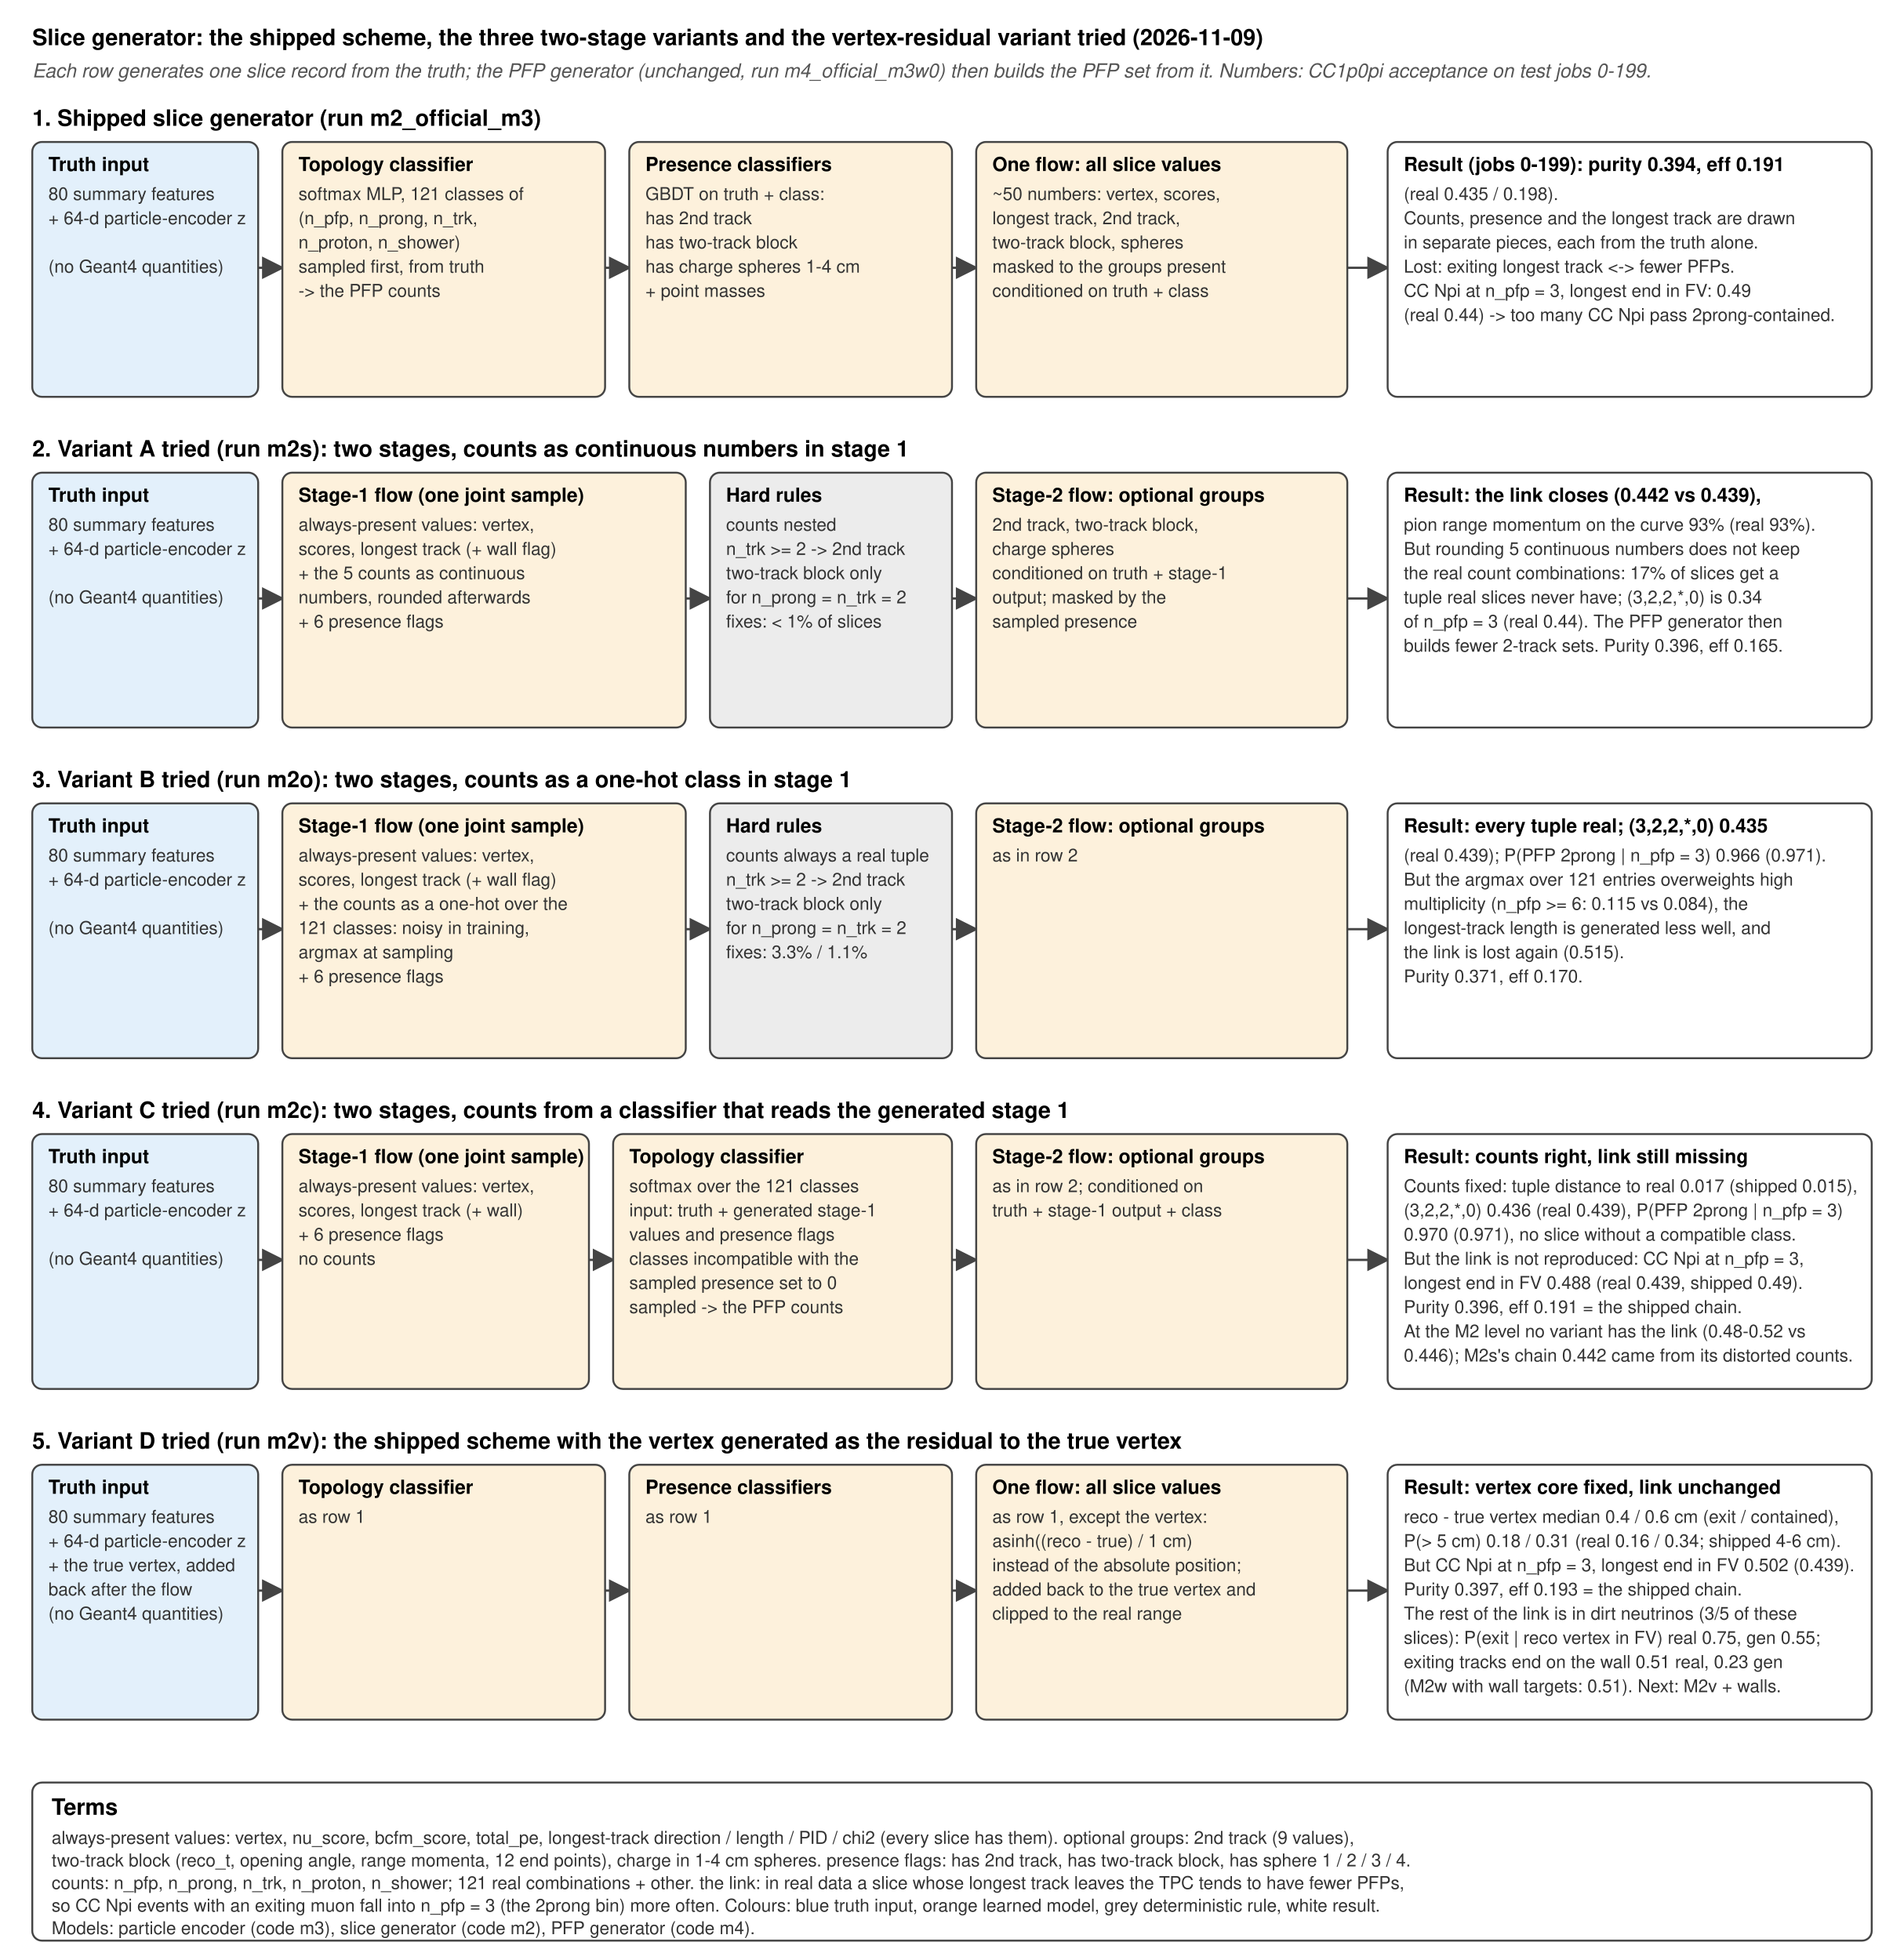
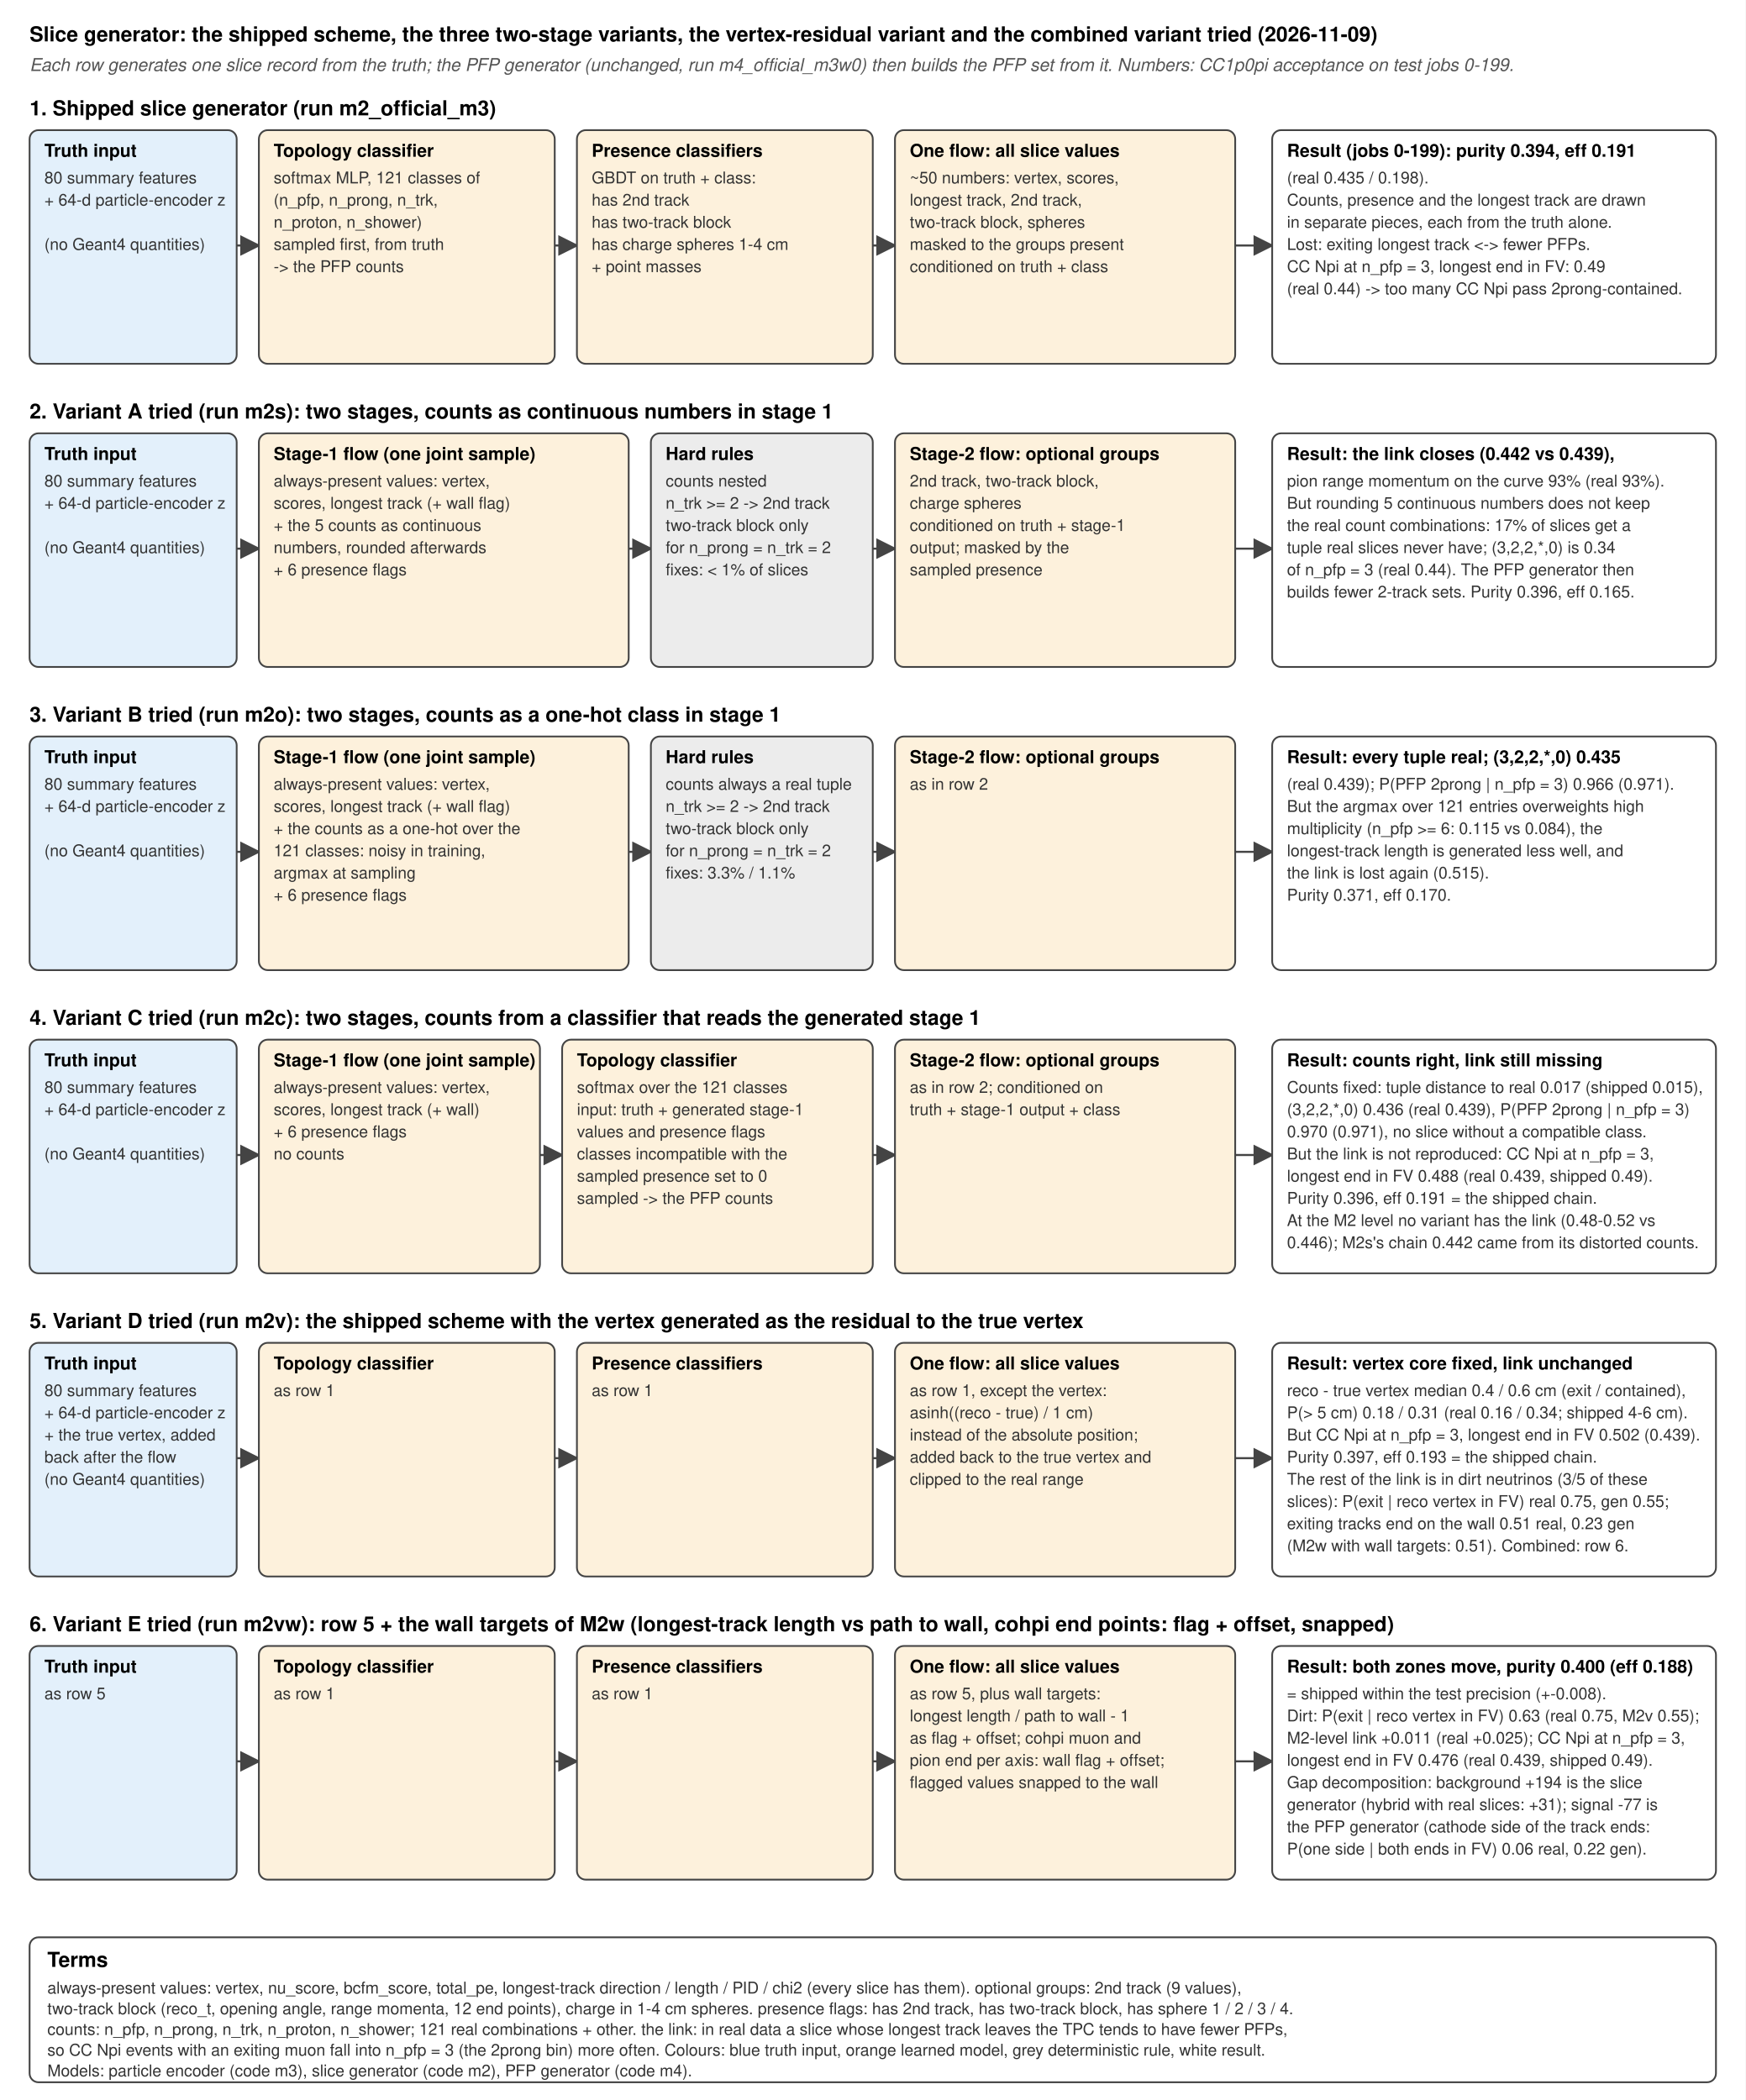
- <svg xmlns="http://www.w3.org/2000/svg" width="1180" height="1215" viewBox="0 0 1180 1215" font-family="Helvetica, Arial, sans-serif" font-size="13">
-   <rect width="1180" height="1215" fill="#fff" />
+ <svg xmlns="http://www.w3.org/2000/svg" width="1180" height="1420" viewBox="0 0 1180 1420" font-family="Helvetica, Arial, sans-serif" font-size="13">
+   <rect width="1180" height="1420" fill="#fff" />
  <defs>
    <marker id="arr" markerWidth="10" markerHeight="10" refX="9" refY="5" orient="auto">
      <path d="M0,0 L10,5 L0,10 z" fill="#444" />
    </marker>
  </defs>
  <style>.box{stroke:#444;stroke-width:1.2;rx:6}.in{fill:#e3f0fb}.model{fill:#fdf1dc}.rule{fill:#ececec}.res{fill:#fff}.prop{fill:#fffbe6}
.h{font-weight:bold;font-size:14px}.b{font-weight:bold;font-size:12px}.s{font-size:11px;fill:#333}.cap{font-size:12px;fill:#555;font-style:italic}</style>
-   <text x="20" y="28" class="h" font-size="17">Slice generator: the shipped scheme, the three two-stage variants and the vertex-residual variant tried   (2026-11-09)</text>
+   <text x="20" y="28" class="h" font-size="17">Slice generator: the shipped scheme, the three two-stage variants, the vertex-residual variant and the combined variant tried   (2026-11-09)</text>
  <text x="20" y="48" class="cap">Each row generates one slice record from the truth; the PFP generator (unchanged, run m4_official_m3w0) then builds the PFP set from it. Numbers: CC1p0pi acceptance on test jobs 0-199.</text>
  <text x="20" y="78" class="h">1. Shipped slice generator  (run m2_official_m3)</text>
  <rect x="20" y="88" width="140" height="158" class="box in" />
  <text x="30" y="106" class="b">Truth input</text>
  <text x="30" y="124" class="s">80 summary features</text>
  <text x="30" y="139" class="s">+ 64-d particle-encoder z</text>
  <text x="30" y="154" class="s" />
  <text x="30" y="169" class="s">(no Geant4 quantities)</text>
  <line x1="160" y1="166" x2="175" y2="166" stroke="#444" stroke-width="1.4" marker-end="url(#arr)" />
  <rect x="175" y="88" width="200" height="158" class="box model" />
  <text x="185" y="106" class="b">Topology classifier</text>
  <text x="185" y="124" class="s">softmax MLP, 121 classes of</text>
  <text x="185" y="139" class="s">(n_pfp, n_prong, n_trk,</text>
  <text x="185" y="154" class="s">  n_proton, n_shower)</text>
  <text x="185" y="169" class="s">sampled first, from truth</text>
  <text x="185" y="184" class="s">-&gt; the PFP counts</text>
  <line x1="375" y1="166" x2="390" y2="166" stroke="#444" stroke-width="1.4" marker-end="url(#arr)" />
  <rect x="390" y="88" width="200" height="158" class="box model" />
  <text x="400" y="106" class="b">Presence classifiers</text>
  <text x="400" y="124" class="s">GBDT on truth + class:</text>
  <text x="400" y="139" class="s">has 2nd track</text>
  <text x="400" y="154" class="s">has two-track block</text>
  <text x="400" y="169" class="s">has charge spheres 1-4 cm</text>
  <text x="400" y="184" class="s">+ point masses</text>
  <line x1="590" y1="166" x2="605" y2="166" stroke="#444" stroke-width="1.4" marker-end="url(#arr)" />
  <rect x="605" y="88" width="230" height="158" class="box model" />
  <text x="615" y="106" class="b">One flow: all slice values</text>
  <text x="615" y="124" class="s">~50 numbers: vertex, scores,</text>
  <text x="615" y="139" class="s">longest track, 2nd track,</text>
  <text x="615" y="154" class="s">two-track block, spheres</text>
  <text x="615" y="169" class="s">masked to the groups present</text>
  <text x="615" y="184" class="s">conditioned on truth + class</text>
  <line x1="835" y1="166" x2="860" y2="166" stroke="#444" stroke-width="1.4" marker-end="url(#arr)" />
  <rect x="860" y="88" width="300" height="158" class="box res" />
  <text x="870" y="106" class="b">Result (jobs 0-199): purity 0.394, eff 0.191</text>
  <text x="870" y="124" class="s">(real 0.435 / 0.198).</text>
  <text x="870" y="139" class="s">Counts, presence and the longest track are drawn</text>
  <text x="870" y="154" class="s">in separate pieces, each from the truth alone.</text>
  <text x="870" y="169" class="s">Lost: exiting longest track &lt;-&gt; fewer PFPs.</text>
  <text x="870" y="184" class="s">CC Npi at n_pfp = 3, longest end in FV: 0.49</text>
  <text x="870" y="199" class="s">(real 0.44) -&gt; too many CC Npi pass 2prong-contained.</text>
  <text x="20" y="283" class="h">2. Variant A tried  (run m2s): two stages, counts as continuous numbers in stage 1</text>
  <rect x="20" y="293" width="140" height="158" class="box in" />
  <text x="30" y="311" class="b">Truth input</text>
  <text x="30" y="329" class="s">80 summary features</text>
  <text x="30" y="344" class="s">+ 64-d particle-encoder z</text>
  <text x="30" y="359" class="s" />
  <text x="30" y="374" class="s">(no Geant4 quantities)</text>
  <line x1="160" y1="371" x2="175" y2="371" stroke="#444" stroke-width="1.4" marker-end="url(#arr)" />
  <rect x="175" y="293" width="250" height="158" class="box model" />
  <text x="185" y="311" class="b">Stage-1 flow  (one joint sample)</text>
  <text x="185" y="329" class="s">always-present values: vertex,</text>
  <text x="185" y="344" class="s">scores, longest track (+ wall flag)</text>
  <text x="185" y="359" class="s">+ the 5 counts as continuous</text>
  <text x="185" y="374" class="s">   numbers, rounded afterwards</text>
  <text x="185" y="389" class="s">+ 6 presence flags</text>
  <line x1="425" y1="371" x2="440" y2="371" stroke="#444" stroke-width="1.4" marker-end="url(#arr)" />
  <rect x="440" y="293" width="150" height="158" class="box rule" />
  <text x="450" y="311" class="b">Hard rules</text>
  <text x="450" y="329" class="s">counts nested</text>
  <text x="450" y="344" class="s">n_trk &gt;= 2 -&gt; 2nd track</text>
  <text x="450" y="359" class="s">two-track block only</text>
  <text x="450" y="374" class="s">  for n_prong = n_trk = 2</text>
  <text x="450" y="389" class="s">fixes: &lt; 1% of slices</text>
  <line x1="590" y1="371" x2="605" y2="371" stroke="#444" stroke-width="1.4" marker-end="url(#arr)" />
  <rect x="605" y="293" width="230" height="158" class="box model" />
  <text x="615" y="311" class="b">Stage-2 flow: optional groups</text>
  <text x="615" y="329" class="s">2nd track, two-track block,</text>
  <text x="615" y="344" class="s">charge spheres</text>
  <text x="615" y="359" class="s">conditioned on truth + stage-1</text>
  <text x="615" y="374" class="s">output; masked by the</text>
  <text x="615" y="389" class="s">sampled presence</text>
  <line x1="835" y1="371" x2="860" y2="371" stroke="#444" stroke-width="1.4" marker-end="url(#arr)" />
  <rect x="860" y="293" width="300" height="158" class="box res" />
  <text x="870" y="311" class="b">Result: the link closes (0.442 vs 0.439),</text>
  <text x="870" y="329" class="s">pion range momentum on the curve 93% (real 93%).</text>
  <text x="870" y="344" class="s">But rounding 5 continuous numbers does not keep</text>
  <text x="870" y="359" class="s">the real count combinations: 17% of slices get a</text>
  <text x="870" y="374" class="s">tuple real slices never have; (3,2,2,*,0) is 0.34</text>
  <text x="870" y="389" class="s">of n_pfp = 3 (real 0.44). The PFP generator then</text>
  <text x="870" y="404" class="s">builds fewer 2-track sets.  Purity 0.396, eff 0.165.</text>
  <text x="20" y="488" class="h">3. Variant B tried  (run m2o): two stages, counts as a one-hot class in stage 1</text>
  <rect x="20" y="498" width="140" height="158" class="box in" />
  <text x="30" y="516" class="b">Truth input</text>
  <text x="30" y="534" class="s">80 summary features</text>
  <text x="30" y="549" class="s">+ 64-d particle-encoder z</text>
  <text x="30" y="564" class="s" />
  <text x="30" y="579" class="s">(no Geant4 quantities)</text>
  <line x1="160" y1="576" x2="175" y2="576" stroke="#444" stroke-width="1.4" marker-end="url(#arr)" />
  <rect x="175" y="498" width="250" height="158" class="box model" />
  <text x="185" y="516" class="b">Stage-1 flow  (one joint sample)</text>
  <text x="185" y="534" class="s">always-present values: vertex,</text>
  <text x="185" y="549" class="s">scores, longest track (+ wall flag)</text>
  <text x="185" y="564" class="s">+ the counts as a one-hot over the</text>
  <text x="185" y="579" class="s">   121 classes: noisy in training,</text>
  <text x="185" y="594" class="s">   argmax at sampling</text>
  <text x="185" y="609" class="s">+ 6 presence flags</text>
  <line x1="425" y1="576" x2="440" y2="576" stroke="#444" stroke-width="1.4" marker-end="url(#arr)" />
  <rect x="440" y="498" width="150" height="158" class="box rule" />
  <text x="450" y="516" class="b">Hard rules</text>
  <text x="450" y="534" class="s">counts always a real tuple</text>
  <text x="450" y="549" class="s">n_trk &gt;= 2 -&gt; 2nd track</text>
  <text x="450" y="564" class="s">two-track block only</text>
  <text x="450" y="579" class="s">  for n_prong = n_trk = 2</text>
  <text x="450" y="594" class="s">fixes: 3.3% / 1.1%</text>
  <line x1="590" y1="576" x2="605" y2="576" stroke="#444" stroke-width="1.4" marker-end="url(#arr)" />
  <rect x="605" y="498" width="230" height="158" class="box model" />
  <text x="615" y="516" class="b">Stage-2 flow: optional groups</text>
  <text x="615" y="534" class="s">as in row 2</text>
  <line x1="835" y1="576" x2="860" y2="576" stroke="#444" stroke-width="1.4" marker-end="url(#arr)" />
  <rect x="860" y="498" width="300" height="158" class="box res" />
  <text x="870" y="516" class="b">Result: every tuple real; (3,2,2,*,0) 0.435</text>
  <text x="870" y="534" class="s">(real 0.439); P(PFP 2prong | n_pfp = 3) 0.966 (0.971).</text>
  <text x="870" y="549" class="s">But the argmax over 121 entries overweights high</text>
  <text x="870" y="564" class="s">multiplicity (n_pfp &gt;= 6: 0.115 vs 0.084), the</text>
  <text x="870" y="579" class="s">longest-track length is generated less well, and</text>
  <text x="870" y="594" class="s">the link is lost again (0.515).</text>
  <text x="870" y="609" class="s">Purity 0.371, eff 0.170.</text>
  <text x="20" y="693" class="h">4. Variant C tried  (run m2c): two stages, counts from a classifier that reads the generated stage 1</text>
  <rect x="20" y="703" width="140" height="158" class="box in" />
  <text x="30" y="721" class="b">Truth input</text>
  <text x="30" y="739" class="s">80 summary features</text>
  <text x="30" y="754" class="s">+ 64-d particle-encoder z</text>
  <text x="30" y="769" class="s" />
  <text x="30" y="784" class="s">(no Geant4 quantities)</text>
  <line x1="160" y1="781" x2="175" y2="781" stroke="#444" stroke-width="1.4" marker-end="url(#arr)" />
  <rect x="175" y="703" width="190" height="158" class="box model" />
  <text x="185" y="721" class="b">Stage-1 flow  (one joint sample)</text>
  <text x="185" y="739" class="s">always-present values: vertex,</text>
  <text x="185" y="754" class="s">scores, longest track (+ wall)</text>
  <text x="185" y="769" class="s">+ 6 presence flags</text>
  <text x="185" y="784" class="s">no counts</text>
  <line x1="365" y1="781" x2="380" y2="781" stroke="#444" stroke-width="1.4" marker-end="url(#arr)" />
  <rect x="380" y="703" width="210" height="158" class="box model" />
  <text x="390" y="721" class="b">Topology classifier</text>
  <text x="390" y="739" class="s">softmax over the 121 classes</text>
  <text x="390" y="754" class="s">input: truth + generated stage-1</text>
  <text x="390" y="769" class="s">   values and presence flags</text>
  <text x="390" y="784" class="s">classes incompatible with the</text>
  <text x="390" y="799" class="s">   sampled presence set to 0</text>
  <text x="390" y="814" class="s">sampled -&gt; the PFP counts</text>
  <line x1="590" y1="781" x2="605" y2="781" stroke="#444" stroke-width="1.4" marker-end="url(#arr)" />
  <rect x="605" y="703" width="230" height="158" class="box model" />
  <text x="615" y="721" class="b">Stage-2 flow: optional groups</text>
  <text x="615" y="739" class="s">as in row 2; conditioned on</text>
  <text x="615" y="754" class="s">truth + stage-1 output + class</text>
  <line x1="835" y1="781" x2="860" y2="781" stroke="#444" stroke-width="1.4" marker-end="url(#arr)" />
  <rect x="860" y="703" width="300" height="158" class="box res" />
  <text x="870" y="721" class="b">Result: counts right, link still missing</text>
  <text x="870" y="739" class="s">Counts fixed: tuple distance to real 0.017 (shipped 0.015),</text>
  <text x="870" y="754" class="s">(3,2,2,*,0) 0.436 (real 0.439), P(PFP 2prong | n_pfp = 3)</text>
  <text x="870" y="769" class="s">0.970 (0.971), no slice without a compatible class.</text>
  <text x="870" y="784" class="s">But the link is not reproduced: CC Npi at n_pfp = 3,</text>
  <text x="870" y="799" class="s">longest end in FV 0.488 (real 0.439, shipped 0.49).</text>
  <text x="870" y="814" class="s">Purity 0.396, eff 0.191 = the shipped chain.</text>
  <text x="870" y="829" class="s">At the M2 level no variant has the link (0.48-0.52 vs</text>
  <text x="870" y="844" class="s">0.446); M2s's chain 0.442 came from its distorted counts.</text>
  <text x="20" y="898" class="h">5. Variant D tried  (run m2v): the shipped scheme with the vertex generated as the residual to the true vertex</text>
  <rect x="20" y="908" width="140" height="158" class="box in" />
  <text x="30" y="926" class="b">Truth input</text>
  <text x="30" y="944" class="s">80 summary features</text>
  <text x="30" y="959" class="s">+ 64-d particle-encoder z</text>
  <text x="30" y="974" class="s">+ the true vertex, added</text>
  <text x="30" y="989" class="s">   back after the flow</text>
  <text x="30" y="1004" class="s">(no Geant4 quantities)</text>
  <line x1="160" y1="986" x2="175" y2="986" stroke="#444" stroke-width="1.4" marker-end="url(#arr)" />
  <rect x="175" y="908" width="200" height="158" class="box model" />
  <text x="185" y="926" class="b">Topology classifier</text>
  <text x="185" y="944" class="s">as row 1</text>
  <line x1="375" y1="986" x2="390" y2="986" stroke="#444" stroke-width="1.4" marker-end="url(#arr)" />
  <rect x="390" y="908" width="200" height="158" class="box model" />
  <text x="400" y="926" class="b">Presence classifiers</text>
  <text x="400" y="944" class="s">as row 1</text>
  <line x1="590" y1="986" x2="605" y2="986" stroke="#444" stroke-width="1.4" marker-end="url(#arr)" />
  <rect x="605" y="908" width="230" height="158" class="box model" />
  <text x="615" y="926" class="b">One flow: all slice values</text>
  <text x="615" y="944" class="s">as row 1, except the vertex:</text>
  <text x="615" y="959" class="s">asinh((reco - true) / 1 cm)</text>
  <text x="615" y="974" class="s">instead of the absolute position;</text>
  <text x="615" y="989" class="s">added back to the true vertex and</text>
  <text x="615" y="1004" class="s">clipped to the real range</text>
  <line x1="835" y1="986" x2="860" y2="986" stroke="#444" stroke-width="1.4" marker-end="url(#arr)" />
  <rect x="860" y="908" width="300" height="158" class="box res" />
  <text x="870" y="926" class="b">Result: vertex core fixed, link unchanged</text>
  <text x="870" y="944" class="s">reco - true vertex median 0.4 / 0.6 cm (exit / contained),</text>
  <text x="870" y="959" class="s">P(&gt; 5 cm) 0.18 / 0.31 (real 0.16 / 0.34; shipped 4-6 cm).</text>
  <text x="870" y="974" class="s">But CC Npi at n_pfp = 3, longest end in FV 0.502 (0.439).</text>
  <text x="870" y="989" class="s">Purity 0.397, eff 0.193 = the shipped chain.</text>
  <text x="870" y="1004" class="s">The rest of the link is in dirt neutrinos (3/5 of these</text>
  <text x="870" y="1019" class="s">slices): P(exit | reco vertex in FV) real 0.75, gen 0.55;</text>
  <text x="870" y="1034" class="s">exiting tracks end on the wall 0.51 real, 0.23 gen</text>
-   <text x="870" y="1049" class="s">(M2w with wall targets: 0.51). Next: M2v + walls.</text>
-   <rect x="20" y="1105" width="1140" height="98" class="box res" />
-   <text x="32" y="1125" class="h">Terms</text>
-   <text x="32" y="1143" class="s">always-present values: vertex, nu_score, bcfm_score, total_pe, longest-track direction / length / PID / chi2 (every slice has them).  optional groups: 2nd track (9 values),</text>
-   <text x="32" y="1157" class="s">two-track block (reco_t, opening angle, range momenta, 12 end points), charge in 1-4 cm spheres.  presence flags: has 2nd track, has two-track block, has sphere 1 / 2 / 3 / 4.</text>
-   <text x="32" y="1171" class="s">counts: n_pfp, n_prong, n_trk, n_proton, n_shower; 121 real combinations + other.  the link: in real data a slice whose longest track leaves the TPC tends to have fewer PFPs,</text>
-   <text x="32" y="1185" class="s">so CC Npi events with an exiting muon fall into n_pfp = 3 (the 2prong bin) more often.  Colours: blue truth input, orange learned model, grey deterministic rule, white result.</text>
-   <text x="32" y="1199" class="s">Models: particle encoder (code m3), slice generator (code m2), PFP generator (code m4).</text>
+   <text x="870" y="1049" class="s">(M2w with wall targets: 0.51). Combined: row 6.</text>
+   <text x="20" y="1103" class="h">6. Variant E tried  (run m2vw): row 5 + the wall targets of M2w (longest-track length vs path to wall, cohpi end points: flag + offset, snapped)</text>
+   <rect x="20" y="1113" width="140" height="158" class="box in" />
+   <text x="30" y="1131" class="b">Truth input</text>
+   <text x="30" y="1149" class="s">as row 5</text>
+   <line x1="160" y1="1191" x2="175" y2="1191" stroke="#444" stroke-width="1.4" marker-end="url(#arr)" />
+   <rect x="175" y="1113" width="200" height="158" class="box model" />
+   <text x="185" y="1131" class="b">Topology classifier</text>
+   <text x="185" y="1149" class="s">as row 1</text>
+   <line x1="375" y1="1191" x2="390" y2="1191" stroke="#444" stroke-width="1.4" marker-end="url(#arr)" />
+   <rect x="390" y="1113" width="200" height="158" class="box model" />
+   <text x="400" y="1131" class="b">Presence classifiers</text>
+   <text x="400" y="1149" class="s">as row 1</text>
+   <line x1="590" y1="1191" x2="605" y2="1191" stroke="#444" stroke-width="1.4" marker-end="url(#arr)" />
+   <rect x="605" y="1113" width="230" height="158" class="box model" />
+   <text x="615" y="1131" class="b">One flow: all slice values</text>
+   <text x="615" y="1149" class="s">as row 5, plus wall targets:</text>
+   <text x="615" y="1164" class="s">longest length / path to wall - 1</text>
+   <text x="615" y="1179" class="s">as flag + offset; cohpi muon and</text>
+   <text x="615" y="1194" class="s">pion end per axis: wall flag + offset;</text>
+   <text x="615" y="1209" class="s">flagged values snapped to the wall</text>
+   <line x1="835" y1="1191" x2="860" y2="1191" stroke="#444" stroke-width="1.4" marker-end="url(#arr)" />
+   <rect x="860" y="1113" width="300" height="158" class="box res" />
+   <text x="870" y="1131" class="b">Result: both zones move, purity 0.400 (eff 0.188)</text>
+   <text x="870" y="1149" class="s">= shipped within the test precision (+-0.008).</text>
+   <text x="870" y="1164" class="s">Dirt: P(exit | reco vertex in FV) 0.63 (real 0.75, M2v 0.55);</text>
+   <text x="870" y="1179" class="s">M2-level link +0.011 (real +0.025); CC Npi at n_pfp = 3,</text>
+   <text x="870" y="1194" class="s">longest end in FV 0.476 (real 0.439, shipped 0.49).</text>
+   <text x="870" y="1209" class="s">Gap decomposition: background +194 is the slice</text>
+   <text x="870" y="1224" class="s">generator (hybrid with real slices: +31); signal -77 is</text>
+   <text x="870" y="1239" class="s">the PFP generator (cathode side of the track ends:</text>
+   <text x="870" y="1254" class="s">P(one side | both ends in FV) 0.06 real, 0.22 gen).</text>
+   <rect x="20" y="1310" width="1140" height="98" class="box res" />
+   <text x="32" y="1330" class="h">Terms</text>
+   <text x="32" y="1348" class="s">always-present values: vertex, nu_score, bcfm_score, total_pe, longest-track direction / length / PID / chi2 (every slice has them).  optional groups: 2nd track (9 values),</text>
+   <text x="32" y="1362" class="s">two-track block (reco_t, opening angle, range momenta, 12 end points), charge in 1-4 cm spheres.  presence flags: has 2nd track, has two-track block, has sphere 1 / 2 / 3 / 4.</text>
+   <text x="32" y="1376" class="s">counts: n_pfp, n_prong, n_trk, n_proton, n_shower; 121 real combinations + other.  the link: in real data a slice whose longest track leaves the TPC tends to have fewer PFPs,</text>
+   <text x="32" y="1390" class="s">so CC Npi events with an exiting muon fall into n_pfp = 3 (the 2prong bin) more often.  Colours: blue truth input, orange learned model, grey deterministic rule, white result.</text>
+   <text x="32" y="1404" class="s">Models: particle encoder (code m3), slice generator (code m2), PFP generator (code m4).</text>
</svg>
